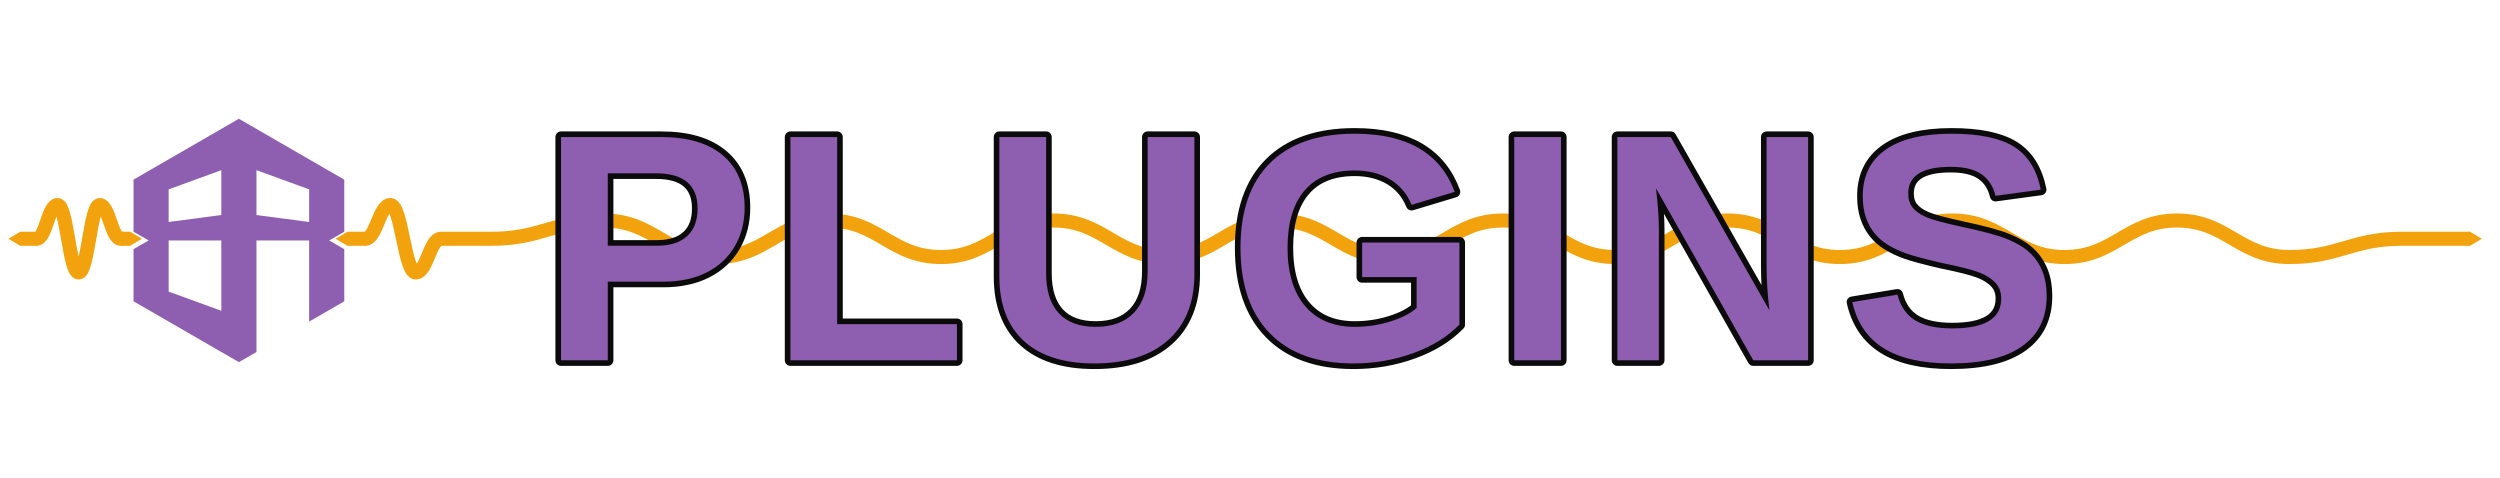
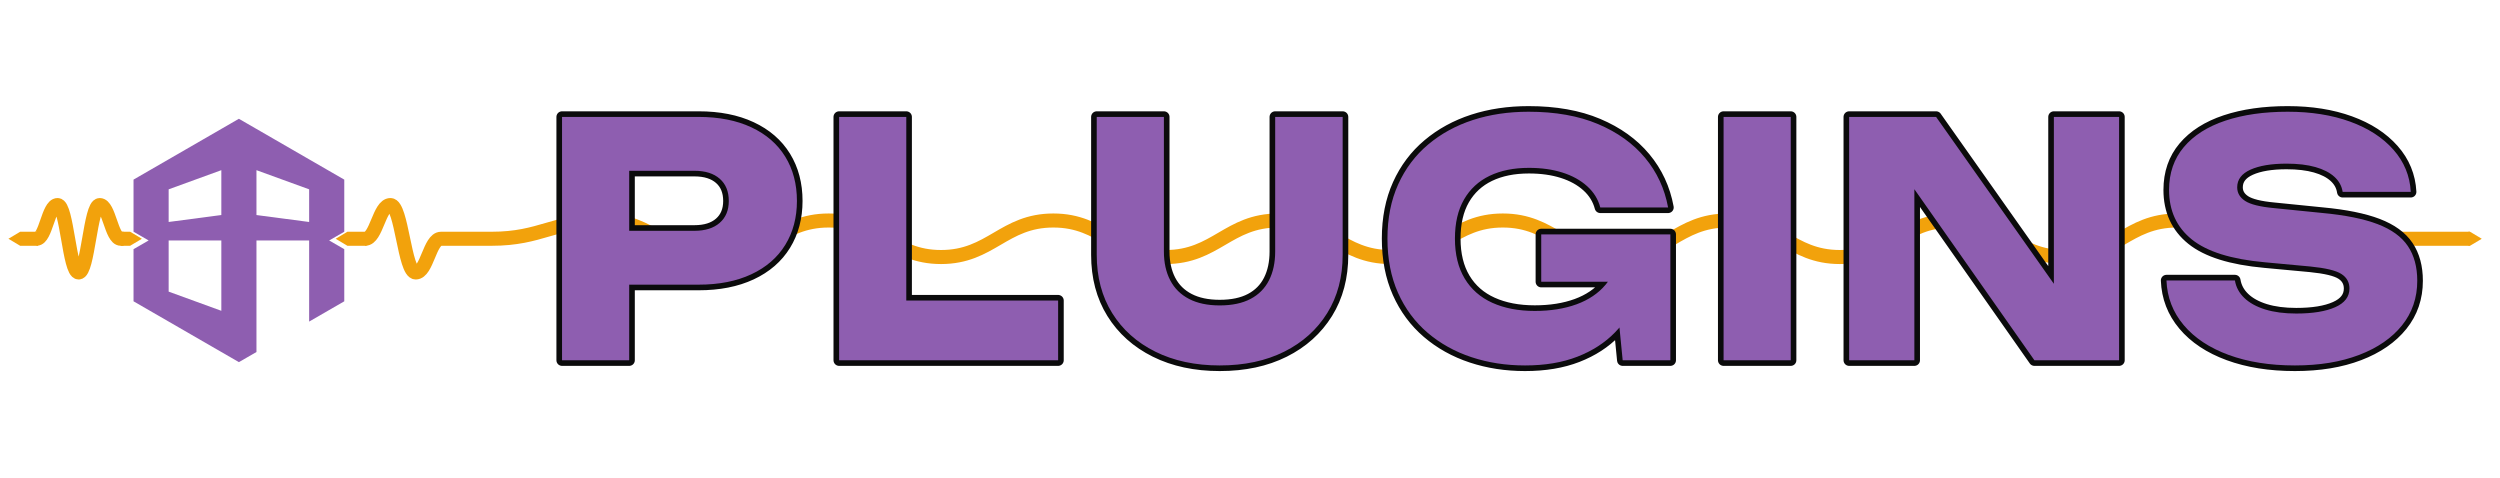
<svg xmlns="http://www.w3.org/2000/svg" viewBox="0 0 3560 680" width="3560" height="680" role="img" aria-label="Plugins" style="display:block; flex:none">
  <g fill="#F2A20C">
    <polygon points="12,340 28.7,330 54,330 54,350 28.7,350" />
    <path d="M52 340 C65.3 340, 68.7 292, 82 292 C95.3 292, 98.7 388, 112 388 C125.3 388, 128.7 292, 142 292 C155.3 292, 158.7 340, 172 340 L176 340" fill="none" stroke="#F2A20C" stroke-width="20" stroke-linecap="butt" stroke-linejoin="round" />
    <polygon points="172,330 185.3,330 202,340 185.3,350 172,350" />
  </g>
  <g transform="translate(340,340) scale(0.9) translate(-300,-300)">
    <g transform="translate(-2.96,-0.46) scale(2.0194)">
      <path d="M150.13,54.79l13.76,7.94,13.76,7.95,13.76,7.94,13.76,7.95,13.76,7.94,13.76,7.94v40.83s-11.84,6.84-11.84,6.84l11.84,6.84v40.83s-27.52,15.89-27.52,15.89v-63.56h-41.28v87.39l-13.76,7.94-82.56-47.67v-40.83l11.84-6.84-11.84-6.84v-40.83l82.56-47.67ZM163.89,95.04v35.16l41.28,5.44v-25.58l-41.28-15.02ZM136.37,95.04l-41.28,15.02v25.57l41.28-5.44v-35.16ZM136.37,150.13h-41.28v40.07l41.28,15.03v-55.09Z" fill="#8E5EB0" />
    </g>
  </g>
  <g fill="#F2A20C">
    <polygon points="478,340 494.7,330 522,330 522,350 494.7,350" />
    <path d="M520 340 C536 340, 540 292, 556 292 C572 292, 576 388, 592 388 C608 388, 612 340, 628 340 L700 340 C771 340, 789 314, 860 314 C931 314, 949 366, 1020 366 C1091 366, 1109 314, 1180 314 C1251 314, 1269 366, 1340 366 C1411 366, 1429 314, 1500 314 C1571 314, 1589 366, 1660 366 C1731 366, 1749 314, 1820 314 C1891 314, 1909 366, 1980 366 C2051 366, 2069 314, 2140 314 C2211 314, 2229 366, 2300 366 C2371 366, 2389 314, 2460 314 C2531 314, 2549 366, 2620 366 C2691 366, 2709 314, 2780 314 C2851 314, 2869 366, 2940 366 C3011 366, 3029 314, 3100 314 C3171 314, 3189 366, 3260 366 C3331 366, 3349 340, 3420 340 L3517 340" fill="none" stroke="#F2A20C" stroke-width="20" stroke-linecap="butt" stroke-linejoin="round" />
    <polygon points="3515,330 3517.3,330 3534,340 3517.3,350 3515,350" />
  </g>
-   <text x="768" y="513" letter-spacing="18.5" font-family="Unbounded, 'Arial Black', Arial, sans-serif" font-weight="700" font-size="462" fill="#8E5EB0" stroke="#0B0B0C" stroke-width="16" stroke-linejoin="round" paint-order="stroke fill">PLUGINS</text>
+   <path d="M994.842 166.5Q1038.27 166.5 1069.917 181.284Q1101.564 196.068 1118.196 223.095Q1134.828 250.122 1134.828 286.158Q1134.828 321.732 1118.196 348.759Q1101.564 375.786 1069.917 390.57Q1038.27 405.354 994.842 405.354H844.692V328.662H988.836Q1011.936 328.662 1024.872 317.343Q1037.808 306.024 1037.808 286.158Q1037.808 265.83 1024.872 254.511Q1011.936 243.192 988.836 243.192H853.008L895.974 198.84V513.0H800.34V166.5Z M1290.542 166.5V470.496L1247.576 427.992H1506.758V513.0H1194.908V166.5Z M1657.39 358.23Q1657.39 381.792 1666.399 399.117Q1675.408 416.442 1693.195 425.682Q1710.982 434.922 1736.854 434.922Q1763.188 434.922 1780.744 425.682Q1798.3 416.442 1807.078 399.117Q1815.856 381.792 1815.856 358.23V166.5H1911.952V362.85Q1911.952 410.436 1890.007 445.779Q1868.062 481.122 1828.792 500.757Q1789.522 520.392 1736.854 520.392Q1684.648 520.392 1645.147 500.757Q1605.646 481.122 1583.701 445.779Q1561.756 410.436 1561.756 362.85V166.5H1657.39Z M2345.328 362.85Q2343.942 394.266 2332.623 422.679Q2321.304 451.092 2299.821 473.268Q2278.338 495.444 2246.229 507.918Q2214.12 520.392 2171.616 520.392Q2130.96 520.392 2095.386 508.611Q2059.812 496.83 2032.785 473.73Q2005.758 450.63 1990.743 416.904Q1975.728 383.178 1975.728 339.75Q1975.728 296.322 1990.974 262.596Q2006.22 228.87 2033.709 205.77Q2061.198 182.67 2097.465 170.889Q2133.732 159.108 2176.698 159.108Q2233.986 159.108 2275.566 176.664Q2317.146 194.22 2342.556 224.712Q2367.966 255.204 2375.358 295.398H2278.8Q2274.18 277.842 2260.089 265.137Q2245.998 252.432 2224.977 245.733Q2203.956 239.034 2177.16 239.034Q2144.82 239.034 2121.258 250.353Q2097.696 261.672 2084.76 284.079Q2071.824 306.486 2071.824 339.75Q2071.824 373.476 2085.684 396.576Q2099.544 419.676 2125.185 431.226Q2150.826 442.776 2185.476 442.776Q2219.202 442.776 2245.074 433.305Q2270.946 423.834 2286.423 405.354Q2301.9 386.874 2304.21 361.002ZM2194.716 401.196V333.744H2378.592V513.0H2310.678L2297.28 375.786L2315.298 401.196Z M2454.38 166.5H2550.014V513.0H2454.38Z M2954.284 446.01 2924.716 452.016V166.5H3017.578V513.0H2896.996L2696.95 227.946L2726.056 221.94V513.0H2633.194V166.5H2757.01Z M3085.05 399.348H3182.532Q3184.842 413.67 3195.93 424.296Q3207.018 434.922 3225.729 440.697Q3244.44 446.472 3269.85 446.472Q3304.962 446.472 3325.29 437.463Q3345.618 428.454 3345.618 410.898Q3345.618 397.5 3334.068 390.108Q3322.518 382.716 3289.716 379.482L3225.036 373.476Q3153.426 367.008 3121.086 340.905Q3088.746 314.802 3088.746 270.45Q3088.746 234.414 3109.767 209.466Q3130.788 184.518 3168.903 171.813Q3207.018 159.108 3257.838 159.108Q3307.734 159.108 3346.542 173.199Q3385.35 187.29 3408.219 213.162Q3431.088 239.034 3432.936 273.222H3335.916Q3334.068 260.748 3324.135 251.739Q3314.202 242.73 3297.108 237.879Q3280.014 233.028 3255.99 233.028Q3223.65 233.028 3204.708 241.575Q3185.766 250.122 3185.766 266.754Q3185.766 278.766 3197.085 286.158Q3208.404 293.55 3237.972 296.322L3306.81 303.252Q3356.244 307.872 3385.812 319.191Q3415.38 330.51 3428.778 350.376Q3442.176 370.242 3442.176 399.81Q3442.176 436.308 3420.462 463.335Q3398.748 490.362 3359.478 505.377Q3320.208 520.392 3268.002 520.392Q3214.41 520.392 3173.523 505.377Q3132.636 490.362 3109.536 462.873Q3086.436 435.384 3085.05 399.348Z" fill="#8E5EB0" stroke="#0B0B0C" stroke-width="16" stroke-linejoin="round" paint-order="stroke fill" />
</svg>
